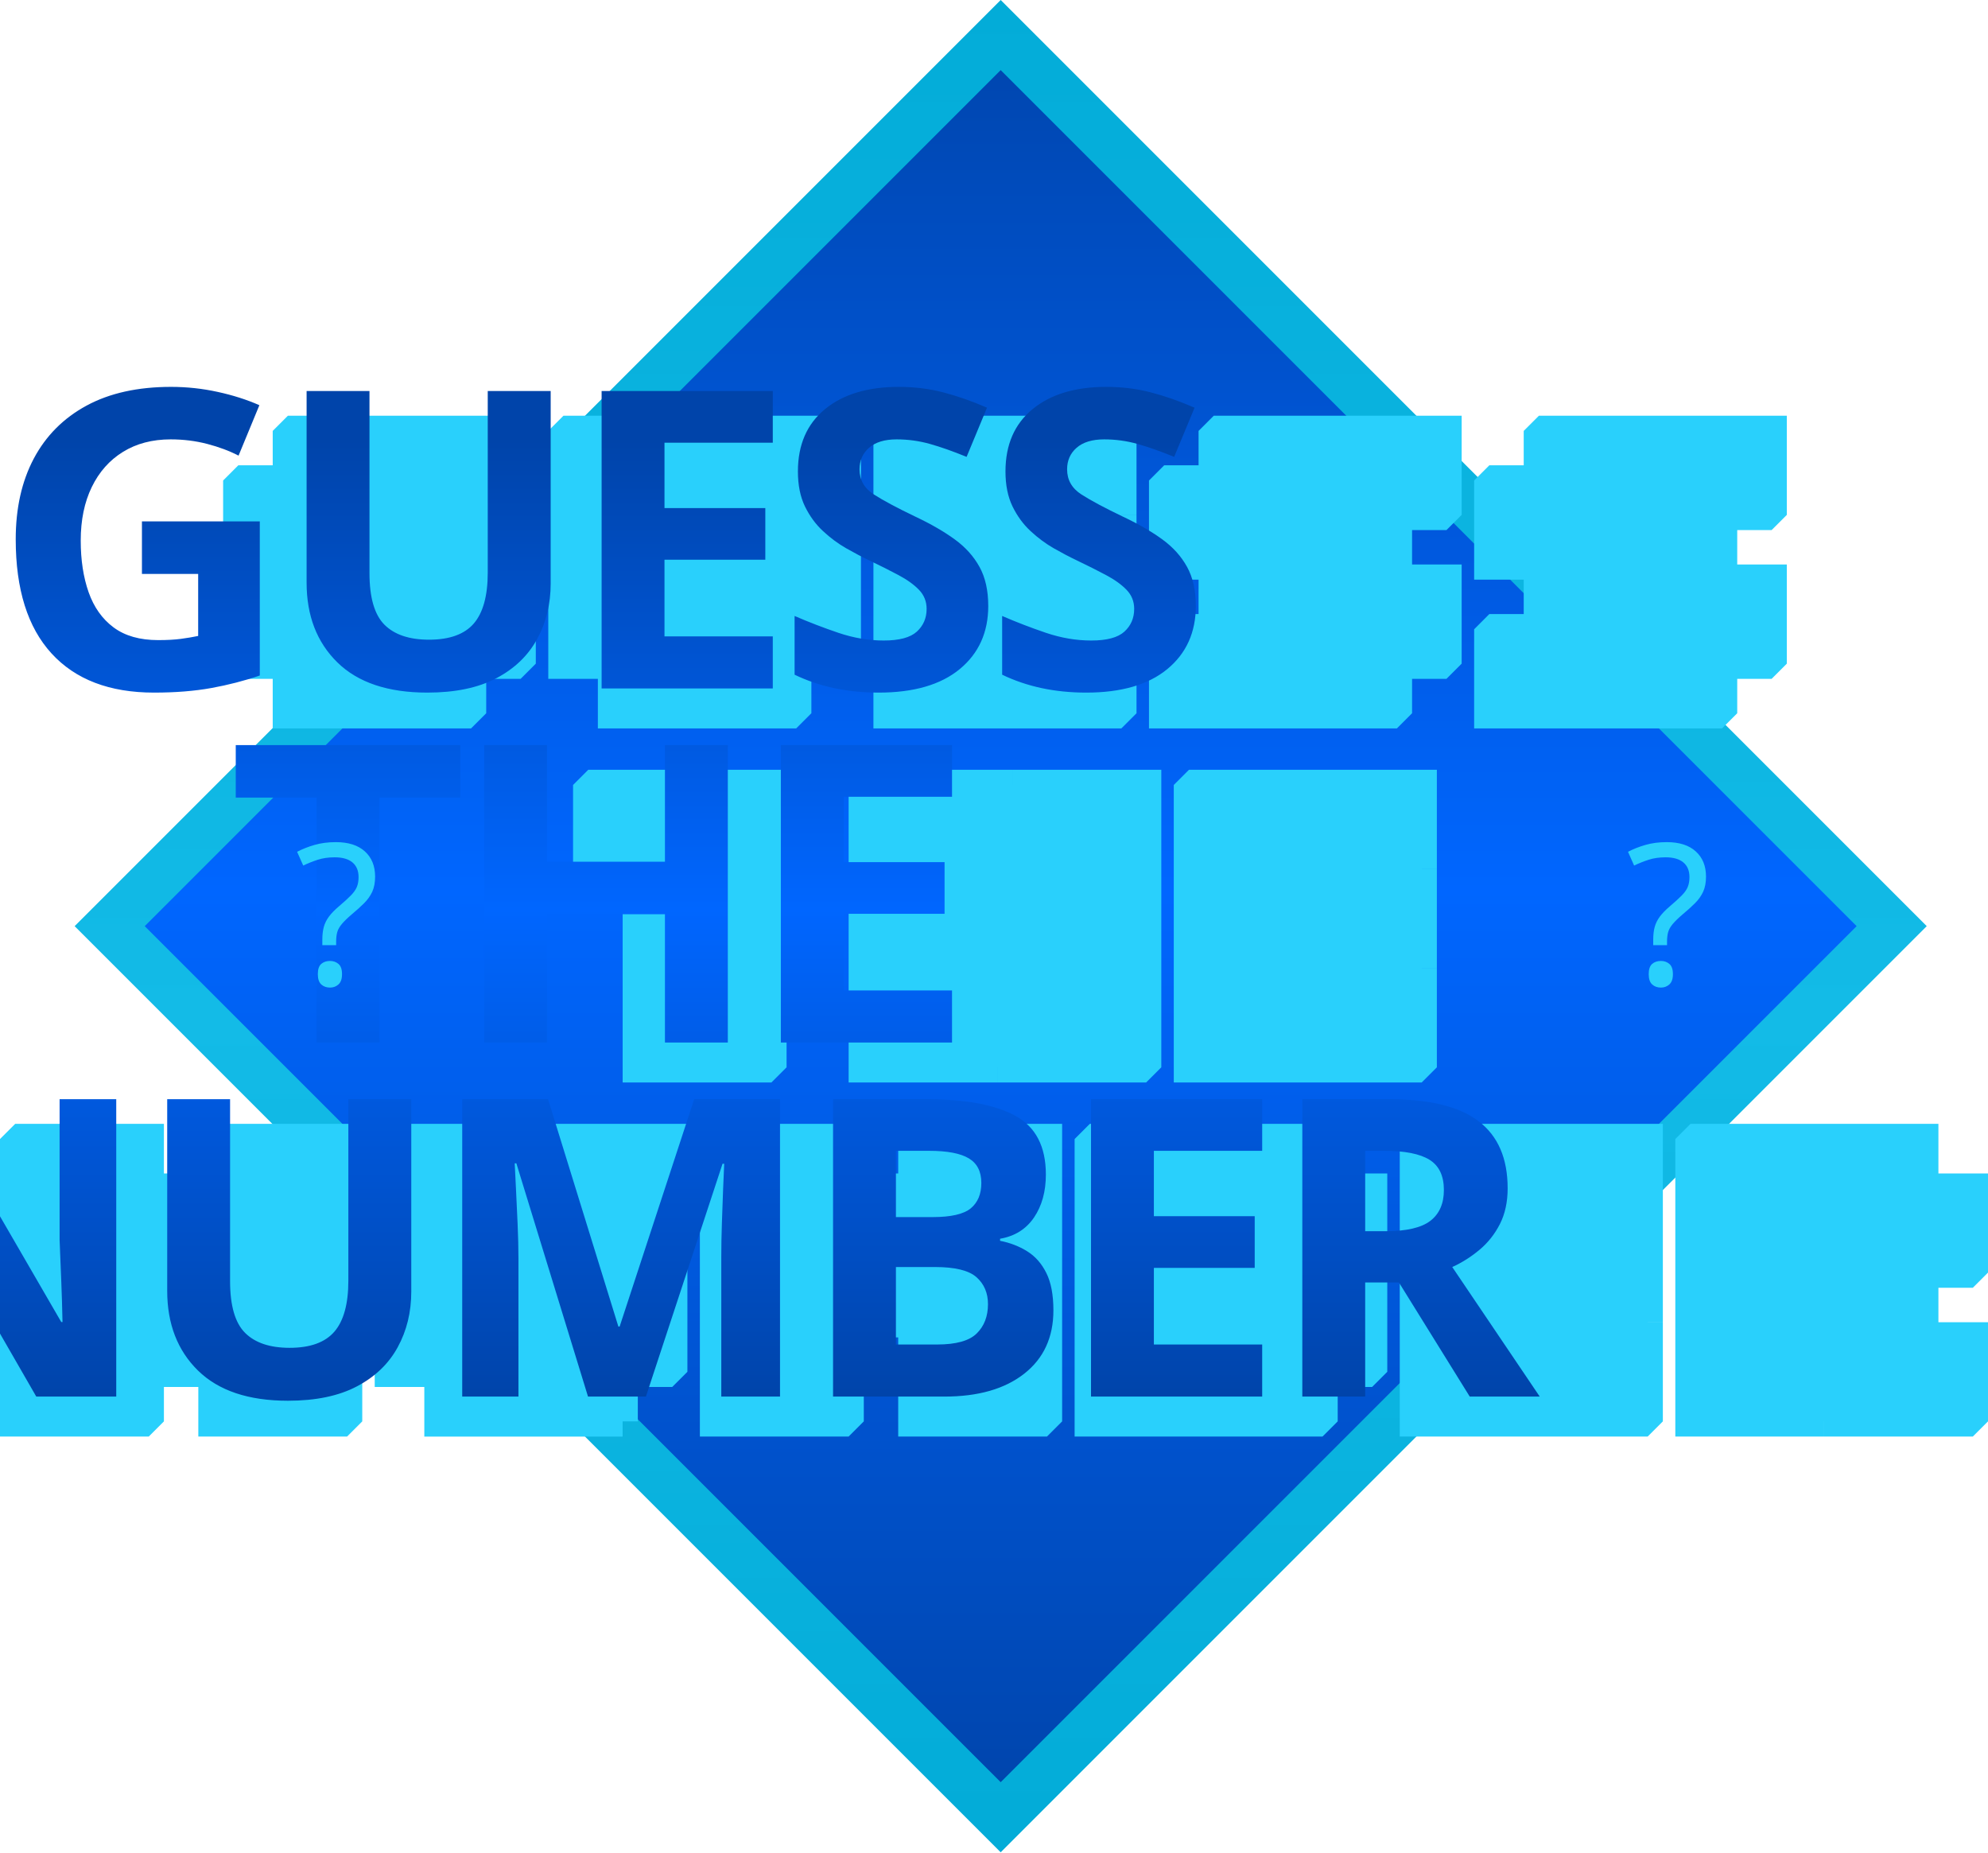
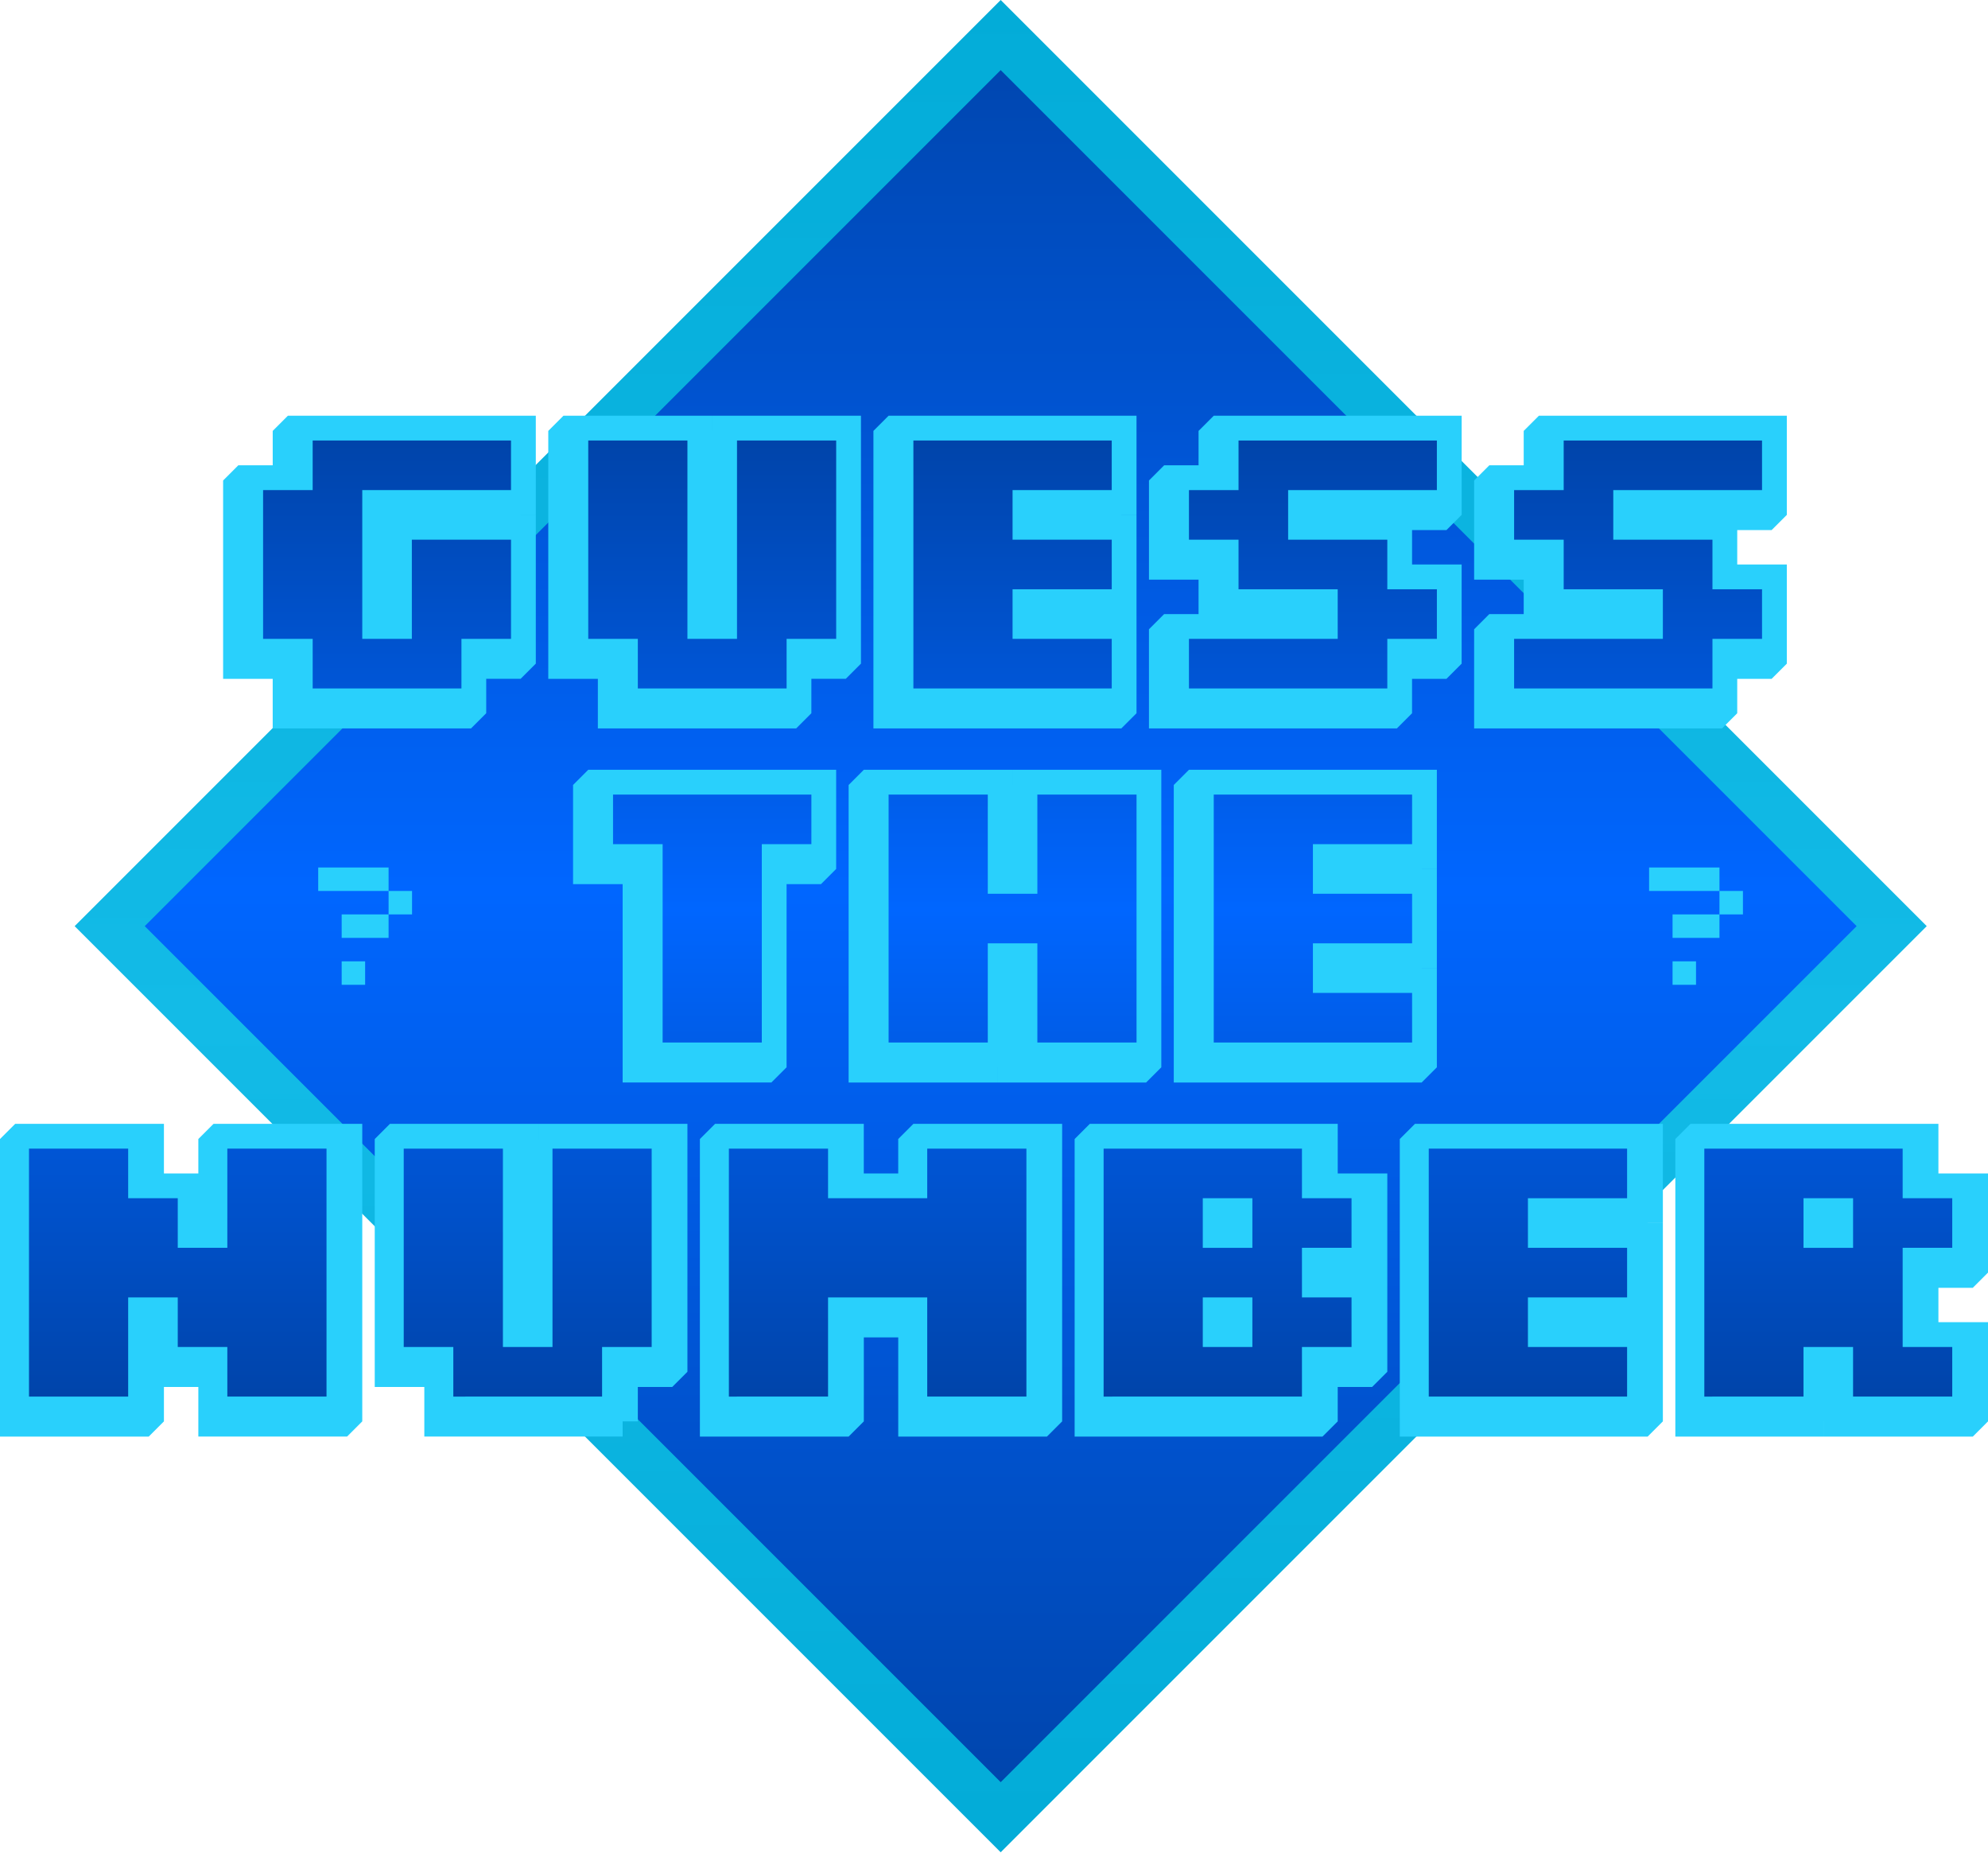
<svg xmlns="http://www.w3.org/2000/svg" xmlns:xlink="http://www.w3.org/1999/xlink" width="150mm" height="139.746mm" viewBox="0 0 150 139.746" version="1.1" id="svg1362">
  <defs id="defs1359">
-     <linearGradient xlink:href="#linearGradient15888" id="linearGradient71796" x1="499.209" y1="-180.977" x2="837.679" y2="157.494" gradientUnits="userSpaceOnUse" gradientTransform="translate(36.6437,7.2311)" />
+     <linearGradient xlink:href="#linearGradient15888" id="linearGradient71796" x1="499.209" y1="-180.977" x2="837.679" y2="157.494" gradientUnits="userSpaceOnUse" gradientTransform="matrix(0.2864207,0,0,0.2864207,-89.59383,-1.55419)" />
    <linearGradient id="linearGradient15888">
      <stop style="stop-color:#0044aa;stop-opacity:1" offset="0" id="stop15884" />
      <stop style="stop-color:#0066ff;stop-opacity:1" offset="0.49" id="stop33577" />
      <stop style="stop-color:#0044aa;stop-opacity:1" offset="1" id="stop15886" />
    </linearGradient>
-     <linearGradient xlink:href="#linearGradient80891" id="linearGradient80893" x1="499.209" y1="-180.977" x2="837.679" y2="157.494" gradientUnits="userSpaceOnUse" gradientTransform="translate(36.6437,7.2311)" />
+     <linearGradient xlink:href="#linearGradient80891" id="linearGradient80893" x1="499.209" y1="-180.977" x2="837.679" y2="157.494" gradientUnits="userSpaceOnUse" gradientTransform="matrix(0.2864207,0,0,0.2864207,-89.59383,-1.55419)" />
    <linearGradient id="linearGradient80891">
      <stop style="stop-color:#03acd8;stop-opacity:1" offset="0" id="stop80887" />
      <stop style="stop-color:#13bbe7;stop-opacity:1;" offset="0.561" id="stop81471" />
      <stop style="stop-color:#03acd8;stop-opacity:1" offset="1" id="stop80889" />
    </linearGradient>
-     <linearGradient xlink:href="#linearGradient15888" id="linearGradient15890" x1="507.203" y1="310.401" x2="507.203" y2="562.24" gradientUnits="userSpaceOnUse" gradientTransform="translate(-5.20215,61.67881)" />
+     <linearGradient xlink:href="#linearGradient15888" id="linearGradient15890" x1="507.203" y1="310.401" x2="507.203" y2="562.24" gradientUnits="userSpaceOnUse" gradientTransform="matrix(0.2864207,0,0,0.2864207,-69.70037,-55.67126)" />
+     <linearGradient xlink:href="#linearGradient15888" id="linearGradient912" gradientUnits="userSpaceOnUse" gradientTransform="matrix(0.2864207,0,0,0.2864207,-69.70037,-55.67126)" x1="507.203" y1="310.401" x2="507.203" y2="562.24" />
+     <linearGradient xlink:href="#linearGradient15888" id="linearGradient914" gradientUnits="userSpaceOnUse" gradientTransform="matrix(0.2864207,0,0,0.2864207,-69.70037,-55.67126)" x1="507.203" y1="310.401" x2="507.203" y2="562.24" />
+     <linearGradient xlink:href="#linearGradient15888" id="linearGradient916" gradientUnits="userSpaceOnUse" gradientTransform="matrix(0.2864207,0,0,0.2864207,-69.70037,-55.67126)" x1="507.203" y1="310.401" x2="507.203" y2="562.24" />
+     <linearGradient xlink:href="#linearGradient15888" id="linearGradient918" gradientUnits="userSpaceOnUse" gradientTransform="matrix(0.2864207,0,0,0.2864207,-69.70037,-55.67126)" x1="507.203" y1="310.401" x2="507.203" y2="562.24" />
+     <linearGradient xlink:href="#linearGradient15888" id="linearGradient920" gradientUnits="userSpaceOnUse" gradientTransform="matrix(0.2864207,0,0,0.2864207,-69.70037,-55.67126)" x1="507.203" y1="310.401" x2="507.203" y2="562.24" />
+     <linearGradient xlink:href="#linearGradient15888" id="linearGradient922" gradientUnits="userSpaceOnUse" gradientTransform="matrix(0.2864207,0,0,0.2864207,-69.70037,-55.67126)" x1="507.203" y1="310.401" x2="507.203" y2="562.24" />
+     <linearGradient xlink:href="#linearGradient15888" id="linearGradient924" gradientUnits="userSpaceOnUse" gradientTransform="matrix(0.2864207,0,0,0.2864207,-69.70037,-55.67126)" x1="507.203" y1="310.401" x2="507.203" y2="562.24" />
+     <linearGradient xlink:href="#linearGradient15888" id="linearGradient926" gradientUnits="userSpaceOnUse" gradientTransform="matrix(0.2864207,0,0,0.2864207,-69.70037,-55.67126)" x1="507.203" y1="310.401" x2="507.203" y2="562.24" />
+     <linearGradient xlink:href="#linearGradient15888" id="linearGradient928" gradientUnits="userSpaceOnUse" gradientTransform="matrix(0.2864207,0,0,0.2864207,-69.70037,-55.67126)" x1="507.203" y1="310.401" x2="507.203" y2="562.24" />
+     <linearGradient xlink:href="#linearGradient15888" id="linearGradient930" gradientUnits="userSpaceOnUse" gradientTransform="matrix(0.2864207,0,0,0.2864207,-69.70037,-55.67126)" x1="507.203" y1="310.401" x2="507.203" y2="562.24" />
+     <linearGradient xlink:href="#linearGradient15888" id="linearGradient932" gradientUnits="userSpaceOnUse" gradientTransform="matrix(0.2864207,0,0,0.2864207,-69.70037,-55.67126)" x1="507.203" y1="310.401" x2="507.203" y2="562.24" />
+     <linearGradient xlink:href="#linearGradient15888" id="linearGradient934" gradientUnits="userSpaceOnUse" gradientTransform="matrix(0.2864207,0,0,0.2864207,-69.70037,-55.67126)" x1="507.203" y1="310.401" x2="507.203" y2="562.24" />
+     <linearGradient xlink:href="#linearGradient15888" id="linearGradient936" gradientUnits="userSpaceOnUse" gradientTransform="matrix(0.2864207,0,0,0.2864207,-69.70037,-55.67126)" x1="507.203" y1="310.401" x2="507.203" y2="562.24" />
+     <linearGradient xlink:href="#linearGradient15888" id="linearGradient938" gradientUnits="userSpaceOnUse" gradientTransform="matrix(0.2864207,0,0,0.2864207,-69.70037,-55.67126)" x1="507.203" y1="310.401" x2="507.203" y2="562.24" />
  </defs>
-   <g id="layer1">
-     <g id="g1289" transform="matrix(0.2864207,0,0,0.2864207,-68.21036,-73.33735)">
-       <rect style="fill:url(#linearGradient71796);fill-opacity:1;stroke:url(#linearGradient80893);stroke-width:13.058;stroke-miterlimit:4;stroke-dasharray:none;stroke-opacity:1;stop-color:#000000" id="rect55135" width="331.942" height="331.942" x="542.382" y="-167.216" transform="rotate(45)" />
-       <text xml:space="preserve" style="font-style:normal;font-variant:normal;font-weight:normal;font-stretch:normal;font-size:51.91px;line-height:1.25;font-family:Silkscreen;-inkscape-font-specification:Silkscreen;fill:#29d0fc;fill-opacity:1;stroke-width:2.781" x="666.395" y="515.449" id="text36725">
-         <tspan id="tspan36723" x="666.395" y="515.449" style="fill:#29d0fc;fill-opacity:1;stroke-width:2.781">?</tspan>
-       </text>
-       <path id="path47960" style="color:#000000;font-weight:bold;font-size:109.722px;font-family:Silkscreen;-inkscape-font-specification:'Silkscreen Bold';text-align:center;letter-spacing:-5.78px;text-anchor:middle;fill:#29d0fc;fill-opacity:1;stroke:none;stroke-width:13.058;-inkscape-stroke:none" d="m 313.989,365.552 -4,4 v 9.061 h -9.062 l -4,4 v 52.246 h 13.062 v 13.062 h 6.529 45.715 l 4,-4 v -9.062 h 9.062 l 4,-4 v -39.184 h -4 v -0.004 h 4 v -26.119 z m 72.594,0 -4,4 v 65.307 h 13.061 v 13.062 h 6.529 45.717 l 4,-4 v -9.062 h 9.062 l 4,-4 v -65.307 h -39.184 v 4 h -0.004 v -4 z m 85.654,0 -4,4 v 78.369 h 65.307 l 4,-4 v -26.121 h -4 v -0.004 h 4 v -26.121 h -4 v -0.004 h 4 v -6.529 -19.59 z m 85.654,0 -4,4 v 9.061 h -9.062 l -4,4 v 26.121 h 13.062 v 9.066 h -9.062 l -4,4 v 26.121 h 6.529 58.777 l 4,-4 v -9.062 h 9.062 l 4,-4 v -26.121 h -13.062 v -9.066 h 9.062 l 4,-4 v -26.119 z m 85.654,0 -4,4 v 9.061 h -9.061 l -4,4 v 26.121 h 13.061 v 9.066 h -9.061 l -4,4 v 26.121 h 6.529 58.777 l 4,-4 v -9.062 h 9.062 l 4,-4 v -26.121 h -13.062 v -9.066 h 9.062 l 4,-4 v -26.119 z m -303.436,30.119 h 0.004 v 0.004 h -0.004 z m 53.002,63.145 -4,4 v 26.119 h 13.062 v 52.25 h 6.529 32.654 l 4,-4 v -48.25 h 9.062 l 4,-4 v -26.119 z m 72.594,0 -4,4 v 78.369 h 6.529 32.652 v -4 h 0.004 v 4 h 39.184 l 4,-4 v -78.369 h -39.184 v 4 h -0.004 v -4 z m 85.654,0 -4,4 v 78.369 h 65.307 l 4,-4 v -26.121 h -4 v -0.004 h 4 v -26.121 h -4 v -0.004 h 4 v -6.529 -19.59 z m -309.213,93.264 -4,4 V 634.448 h 6.529 32.654 l 4,-4 v -9.062 h 9.064 v 13.062 h 39.184 l 4,-4 v -78.369 h -39.184 l -4,4 v 9.061 h -9.064 v -13.061 z m 98.717,0 -4,4 v 65.307 h 13.062 v 13.062 h 6.529 45.715 v -4 h 4 v -9.062 h 9.062 l 4,-4 v -65.307 h -39.182 v 4 h -0.004 v -4 z m 85.656,0 -4,4 V 634.448 h 6.527 32.654 l 4,-4 v -22.125 h 9.066 v 26.125 h 39.182 l 4,-4 v -78.369 h -39.182 l -4,4 v 9.061 h -9.066 v -13.061 z m 98.717,0 -4,4 V 634.448 h 6.529 58.777 l 4,-4 v -9.062 h 9.062 l 4,-4 v -26.121 h -4 v -0.004 h 4 v -26.121 h -13.062 v -13.061 z m 85.654,0 -4,4 V 634.448 h 65.307 l 4,-4 v -26.121 h -4 v -0.004 h 4 v -26.121 h -4 v -0.004 h 4 v -6.529 -19.59 z m 72.592,0 -4,4 V 634.448 h 6.529 32.654 v -4 h 0.004 v 4 h 39.182 l 4,-4 v -26.121 h -13.061 v -9.066 h 9.061 l 4,-4 v -26.121 h -13.061 v -13.061 z" />
-       <text xml:space="preserve" style="font-style:normal;font-variant:normal;font-weight:bold;font-stretch:normal;font-size:109.722px;line-height:0.85;font-family:Silkscreen;-inkscape-font-specification:'Silkscreen Bold';text-align:center;letter-spacing:-5.78px;text-anchor:middle;fill:url(#linearGradient15890);fill-opacity:1;stroke-width:5.878" x="502" y="437.391" id="text2932">
-         <tspan x="502" y="437.391" id="tspan2934" style="font-style:normal;font-variant:normal;font-weight:bold;font-stretch:normal;font-family:Silkscreen;-inkscape-font-specification:'Silkscreen Bold';text-align:center;text-anchor:middle;fill:url(#linearGradient15890);fill-opacity:1;stroke-width:5.878">GUESS</tspan>
-         <tspan x="502" y="530.655" id="tspan2936" style="font-style:normal;font-variant:normal;font-weight:bold;font-stretch:normal;font-family:Silkscreen;-inkscape-font-specification:'Silkscreen Bold';text-align:center;text-anchor:middle;fill:url(#linearGradient15890);fill-opacity:1;stroke-width:5.878">THE</tspan>
-         <tspan x="499.11" y="623.918" style="font-style:normal;font-variant:normal;font-weight:bold;font-stretch:normal;font-family:Silkscreen;-inkscape-font-specification:'Silkscreen Bold';text-align:center;text-anchor:middle;fill:url(#linearGradient15890);fill-opacity:1;stroke-width:5.878" id="tspan9752">NUMBER</tspan>
-       </text>
-       <text xml:space="preserve" style="font-style:normal;font-variant:normal;font-weight:normal;font-stretch:normal;font-size:51.91px;line-height:1.25;font-family:Silkscreen;-inkscape-font-specification:Silkscreen;fill:#29d0fc;fill-opacity:1;stroke-width:2.781" x="315.794" y="515.449" id="text61149">
-         <tspan id="tspan61147" x="315.794" y="515.449" style="fill:#29d0fc;fill-opacity:1;stroke-width:2.781">?</tspan>
-       </text>
+   <g id="g1016">
+     <rect style="fill:url(#linearGradient71796);fill-opacity:1;stroke:url(#linearGradient80893);stroke-width:3.74;stroke-miterlimit:4;stroke-dasharray:none;stroke-opacity:1;stop-color:#000000" id="rect55135" width="95.075" height="95.075" x="55.26" y="-51.52" transform="rotate(45)" />
+     <g aria-label="?" id="text36725" style="font-size:14.868px;line-height:1.25;font-family:Silkscreen;-inkscape-font-specification:Silkscreen;fill:#29d0fc;stroke-width:0.796">
+       <path d="m 129.739,67.218 h 1.77 v 1.77 h -1.77 z m 0,0 h -5.31 v -1.77 h 5.31 z m -3.54,1.77 h 3.54 v 1.77 h -3.54 z m 0,3.54 h 1.77 v 1.77 h -1.77 z" id="path954" />
+     </g>
+     <path id="path47960" style="color:#000000;font-weight:bold;font-size:109.722px;font-family:Silkscreen;-inkscape-font-specification:'Silkscreen Bold';text-align:center;letter-spacing:-5.78px;text-anchor:middle;fill:#29d0fc;fill-opacity:1;stroke:none;stroke-width:3.74;-inkscape-stroke:none" d="m 21.723,31.364 -1.146,1.146 v 2.595 H 17.981 l -1.146,1.146 v 14.964 h 3.741 v 3.741 h 1.87 13.094 l 1.146,-1.146 v -2.596 h 2.596 l 1.146,-1.146 V 38.846 h -1.146 v -0.001 h 1.146 v -7.481 z m 20.792,0 -1.146,1.146 v 18.705 h 3.741 v 3.741 h 1.87 13.094 l 1.146,-1.146 v -2.596 h 2.596 l 1.146,-1.146 V 31.364 H 53.739 v 1.146 h -0.001 V 31.364 Z m 24.533,0 -1.146,1.146 v 22.447 h 18.705 l 1.146,-1.146 v -7.482 h -1.146 v -0.001 h 1.146 v -7.482 h -1.146 v -0.001 h 1.146 V 36.975 31.364 Z m 24.533,0 -1.146,1.146 v 2.595 h -2.596 l -1.146,1.146 v 7.482 h 3.741 v 2.597 h -2.596 l -1.146,1.146 v 7.482 h 1.87 16.835 l 1.146,-1.146 v -2.596 h 2.596 l 1.146,-1.146 v -7.482 h -3.741 v -2.597 h 2.596 l 1.146,-1.146 V 31.364 Z m 24.533,0 -1.146,1.146 v 2.595 h -2.595 l -1.146,1.146 v 7.482 h 3.741 v 2.597 h -2.595 l -1.146,1.146 v 7.482 h 1.87 16.835 l 1.146,-1.146 v -2.596 h 2.596 l 1.146,-1.146 v -7.482 h -3.741 v -2.597 h 2.596 l 1.146,-1.146 V 31.364 Z m -86.91,8.627 h 0.001 v 0.001 h -0.001 z m 15.181,18.086 -1.146,1.146 v 7.481 h 3.741 v 14.965 h 1.87 9.353 l 1.146,-1.146 V 66.704 h 2.596 l 1.146,-1.146 v -7.481 z m 20.792,0 -1.146,1.146 v 22.447 h 1.87 9.352 v -1.146 h 0.001 v 1.146 H 86.478 L 87.624,80.523 V 58.077 H 76.401 v 1.146 h -0.001 v -1.146 z m 24.533,0 -1.146,1.146 v 22.447 h 18.705 l 1.146,-1.146 v -7.482 h -1.146 v -0.001 h 1.146 V 65.559 h -1.146 v -0.001 h 1.146 V 63.688 58.077 Z M 1.146,84.789 -8.0357796e-7,85.935 V 108.382 H 1.87 11.223 l 1.146,-1.146 v -2.596 h 2.596 v 3.741 h 11.223 l 1.146,-1.146 V 84.789 H 16.111 l -1.146,1.146 v 2.595 h -2.596 v -3.741 z m 28.275,0 -1.146,1.146 v 18.705 h 3.741 v 3.741 h 1.87 13.094 v -1.146 h 1.146 v -2.596 h 2.596 l 1.146,-1.146 V 84.789 H 40.644 v 1.146 h -0.001 v -1.146 z m 24.534,0 -1.146,1.146 v 22.447 h 1.87 9.353 l 1.146,-1.146 v -6.337 h 2.597 v 7.483 H 78.996 l 1.146,-1.146 V 84.789 H 68.919 l -1.146,1.146 v 2.595 h -2.597 v -3.741 z m 28.275,0 -1.146,1.146 v 22.447 h 1.87 16.835 l 1.146,-1.146 v -2.596 h 2.596 l 1.146,-1.146 v -7.482 h -1.146 v -0.001 h 1.146 V 88.53 h -3.741 v -3.741 z m 24.533,0 -1.146,1.146 v 22.447 h 18.705 l 1.146,-1.146 v -7.482 h -1.146 v -0.001 h 1.146 v -7.482 h -1.146 v -0.001 h 1.146 v -1.87 -5.611 z m 20.792,0 -1.146,1.146 v 22.447 h 1.87 9.353 v -1.146 h 0.001 v 1.146 h 11.222 L 150,107.236 v -7.482 h -3.741 V 97.158 h 2.595 L 150,96.012 v -7.482 h -3.741 v -3.741 z" />
+     <path d="M 23.593,51.94 V 48.199 H 19.851 V 36.975 h 3.741 v -3.741 h 14.965 v 3.741 H 27.334 v 11.224 h 3.741 v -7.483 h 7.483 v 7.483 h -3.741 v 3.741 z" id="path865" style="font-weight:bold;font-size:31.427px;line-height:0.85;font-family:Silkscreen;-inkscape-font-specification:'Silkscreen Bold';text-align:center;letter-spacing:-1.656px;text-anchor:middle;fill:url(#linearGradient912);stroke-width:1.684" />
+     <path d="M 48.126,51.94 V 48.199 H 44.385 V 33.234 h 7.483 v 14.965 h 3.741 V 33.234 h 7.483 v 14.965 h -3.741 v 3.741 z" id="path867" style="font-weight:bold;font-size:31.427px;line-height:0.85;font-family:Silkscreen;-inkscape-font-specification:'Silkscreen Bold';text-align:center;letter-spacing:-1.656px;text-anchor:middle;fill:url(#linearGradient914);stroke-width:1.684" />
+     <path d="M 83.883,36.975 H 76.401 v 3.741 h 7.483 V 44.458 H 76.401 v 3.741 h 7.483 v 3.741 H 68.918 v -18.706 h 14.965 z" id="path869" style="font-weight:bold;font-size:31.427px;line-height:0.85;font-family:Silkscreen;-inkscape-font-specification:'Silkscreen Bold';text-align:center;letter-spacing:-1.656px;text-anchor:middle;fill:url(#linearGradient916);stroke-width:1.684" />
+     <path d="M 89.71,51.94 V 48.199 H 100.934 V 44.458 h -7.483 v -3.741 h -3.741 v -3.741 h 3.741 v -3.741 h 14.965 v 3.741 H 97.193 v 3.741 h 7.483 v 3.741 h 3.741 v 3.741 h -3.741 v 3.741 z" id="path871" style="font-weight:bold;font-size:31.427px;line-height:0.85;font-family:Silkscreen;-inkscape-font-specification:'Silkscreen Bold';text-align:center;letter-spacing:-1.656px;text-anchor:middle;fill:url(#linearGradient918);stroke-width:1.684" />
+     <path d="m 114.244,51.94 v -3.741 h 11.224 V 44.458 h -7.483 v -3.741 h -3.741 v -3.741 h 3.741 v -3.741 h 14.965 v 3.741 H 121.726 v 3.741 h 7.483 v 3.741 h 3.741 v 3.741 h -3.741 v 3.741 z" id="path873" style="font-weight:bold;font-size:31.427px;line-height:0.85;font-family:Silkscreen;-inkscape-font-specification:'Silkscreen Bold';text-align:center;letter-spacing:-1.656px;text-anchor:middle;fill:url(#linearGradient920);stroke-width:1.684" />
+     <path d="M 49.997,78.653 V 63.688 H 46.255 V 59.947 H 61.221 v 3.741 H 57.479 V 78.653 Z" id="path875" style="font-weight:bold;font-size:31.427px;line-height:0.85;font-family:Silkscreen;-inkscape-font-specification:'Silkscreen Bold';text-align:center;letter-spacing:-1.656px;text-anchor:middle;fill:url(#linearGradient922);stroke-width:1.684" />
+     <path d="M 67.048,78.653 V 59.947 h 7.483 v 7.483 h 3.741 V 59.947 h 7.483 v 18.706 h -7.483 v -7.483 h -3.741 v 7.483 z" id="path877" style="font-weight:bold;font-size:31.427px;line-height:0.85;font-family:Silkscreen;-inkscape-font-specification:'Silkscreen Bold';text-align:center;letter-spacing:-1.656px;text-anchor:middle;fill:url(#linearGradient924);stroke-width:1.684" />
+     <path d="m 106.546,63.688 h -7.483 v 3.741 h 7.483 v 3.741 h -7.483 v 3.741 h 7.483 V 78.653 H 91.581 V 59.947 h 14.965 z" id="path879" style="font-weight:bold;font-size:31.427px;line-height:0.85;font-family:Silkscreen;-inkscape-font-specification:'Silkscreen Bold';text-align:center;letter-spacing:-1.656px;text-anchor:middle;fill:url(#linearGradient926);stroke-width:1.684" />
+     <path d="M 2.188,105.366 V 86.659 h 7.483 v 3.741 H 13.412 v 3.741 h 3.741 v -7.483 h 7.483 v 18.706 h -7.483 v -3.741 H 13.412 V 97.883 H 9.671 v 7.483 z" id="path881" style="font-weight:bold;font-size:31.427px;line-height:0.85;font-family:Silkscreen;-inkscape-font-specification:'Silkscreen Bold';text-align:center;letter-spacing:-1.656px;text-anchor:middle;fill:url(#linearGradient928);stroke-width:1.684" />
+     <path d="m 34.204,105.366 v -3.741 H 30.463 V 86.659 h 7.483 v 14.965 h 3.741 V 86.659 h 7.483 v 14.965 h -3.741 v 3.741 z" id="path883" style="font-weight:bold;font-size:31.427px;line-height:0.85;font-family:Silkscreen;-inkscape-font-specification:'Silkscreen Bold';text-align:center;letter-spacing:-1.656px;text-anchor:middle;fill:url(#linearGradient930);stroke-width:1.684" />
+     <path d="M 54.996,105.366 V 86.659 h 7.483 v 3.741 h 7.483 v -3.741 h 7.483 v 18.706 h -7.483 v -7.483 h -7.483 v 7.483 z" id="path885" style="font-weight:bold;font-size:31.427px;line-height:0.85;font-family:Silkscreen;-inkscape-font-specification:'Silkscreen Bold';text-align:center;letter-spacing:-1.656px;text-anchor:middle;fill:url(#linearGradient932);stroke-width:1.684" />
+     <path d="M 83.271,105.366 V 86.659 H 98.236 v 3.741 h 3.741 v 3.741 h -3.741 v 3.741 h 3.741 v 3.741 h -3.741 v 3.741 z m 7.483,-11.224 h 3.741 v -3.741 h -3.741 z m 0,7.483 h 3.741 v -3.741 h -3.741 z" id="path887" style="font-weight:bold;font-size:31.427px;line-height:0.85;font-family:Silkscreen;-inkscape-font-specification:'Silkscreen Bold';text-align:center;letter-spacing:-1.656px;text-anchor:middle;fill:url(#linearGradient934);stroke-width:1.684" />
+     <path d="m 122.769,90.401 h -7.483 v 3.741 h 7.483 v 3.741 h -7.483 v 3.741 h 7.483 v 3.741 H 107.804 V 86.659 h 14.965 z" id="path889" style="font-weight:bold;font-size:31.427px;line-height:0.85;font-family:Silkscreen;-inkscape-font-specification:'Silkscreen Bold';text-align:center;letter-spacing:-1.656px;text-anchor:middle;fill:url(#linearGradient936);stroke-width:1.684" />
+     <path d="M 128.596,105.366 V 86.659 h 14.965 v 3.741 h 3.741 v 3.741 h -3.741 v 7.483 h 3.741 v 3.741 h -7.483 v -3.741 h -3.741 v 3.741 z m 7.483,-11.224 h 3.741 v -3.741 h -3.741 z" id="path891" style="font-weight:bold;font-size:31.427px;line-height:0.85;font-family:Silkscreen;-inkscape-font-specification:'Silkscreen Bold';text-align:center;letter-spacing:-1.656px;text-anchor:middle;fill:url(#linearGradient938);stroke-width:1.684" />
+     <g aria-label="?" id="text61149" style="font-size:14.868px;line-height:1.25;font-family:Silkscreen;-inkscape-font-specification:Silkscreen;fill:#29d0fc;stroke-width:0.796">
+       <path d="m 29.32,67.218 h 1.77 v 1.77 h -1.77 z m 0,0 h -5.31 v -1.77 h 5.31 z m -3.54,1.77 h 3.54 v 1.77 h -3.54 z m 0,3.54 h 1.77 v 1.77 h -1.77 z" id="path975" />
    </g>
  </g>
</svg>
